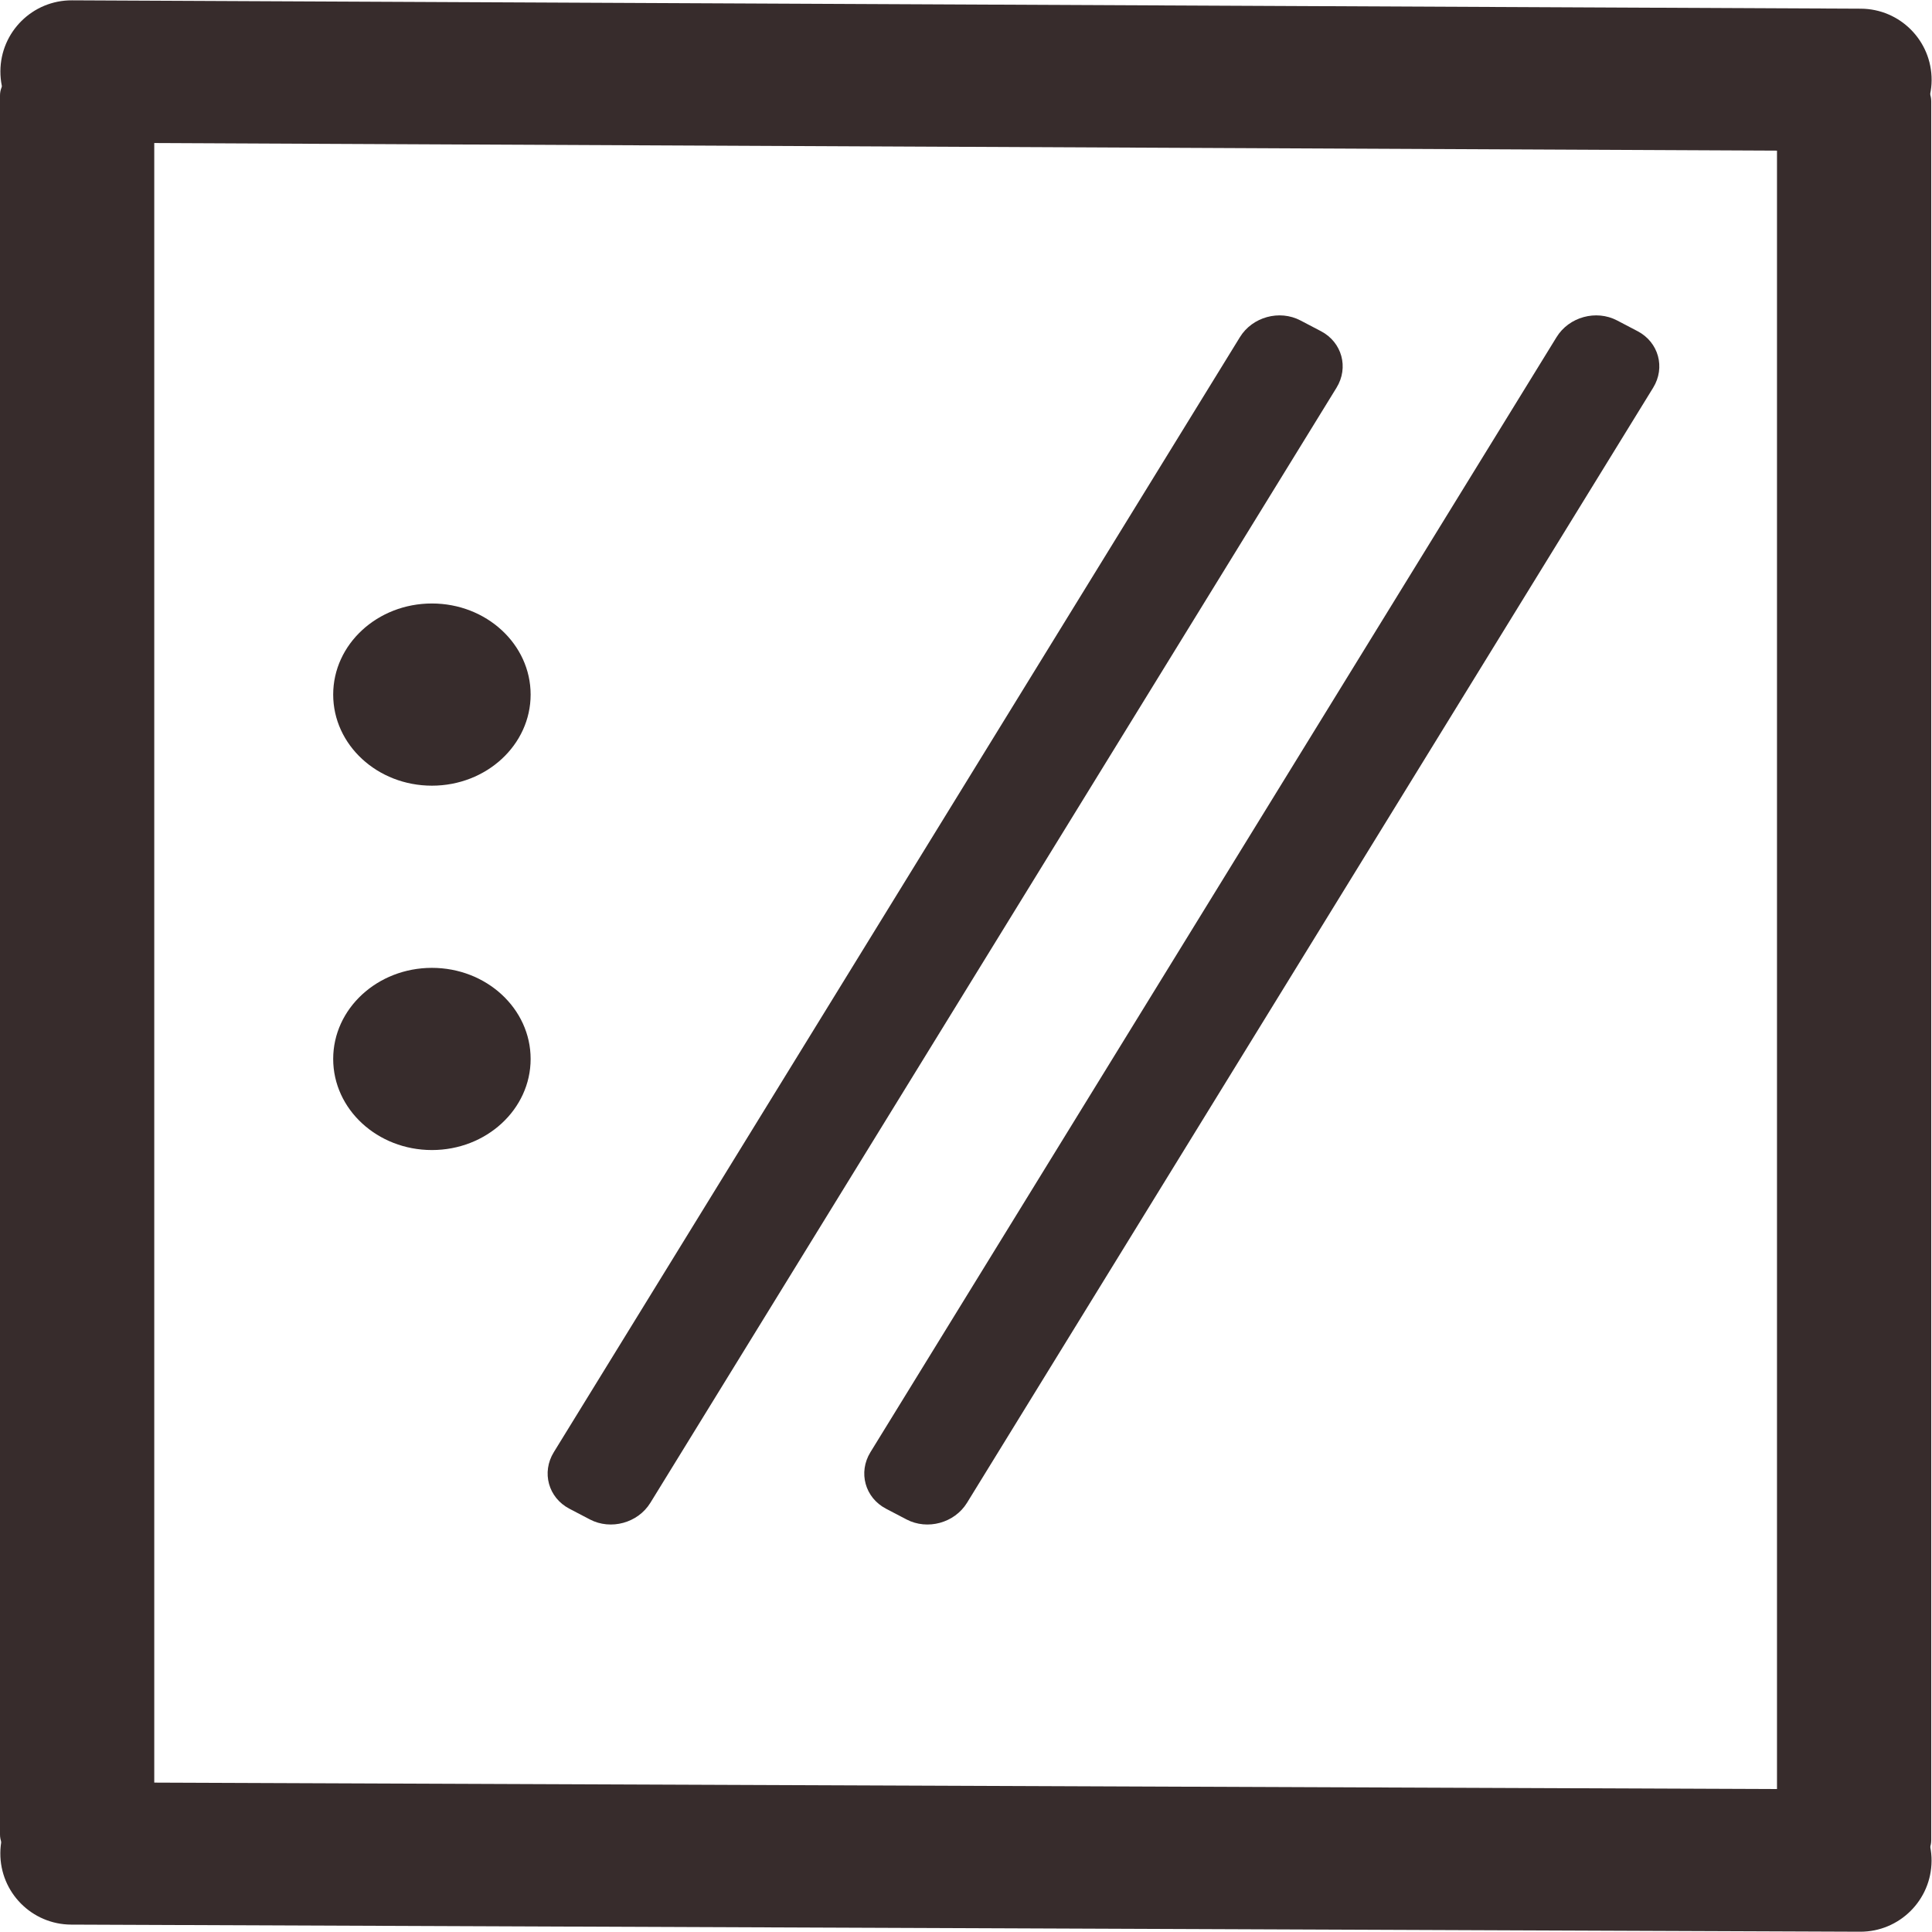
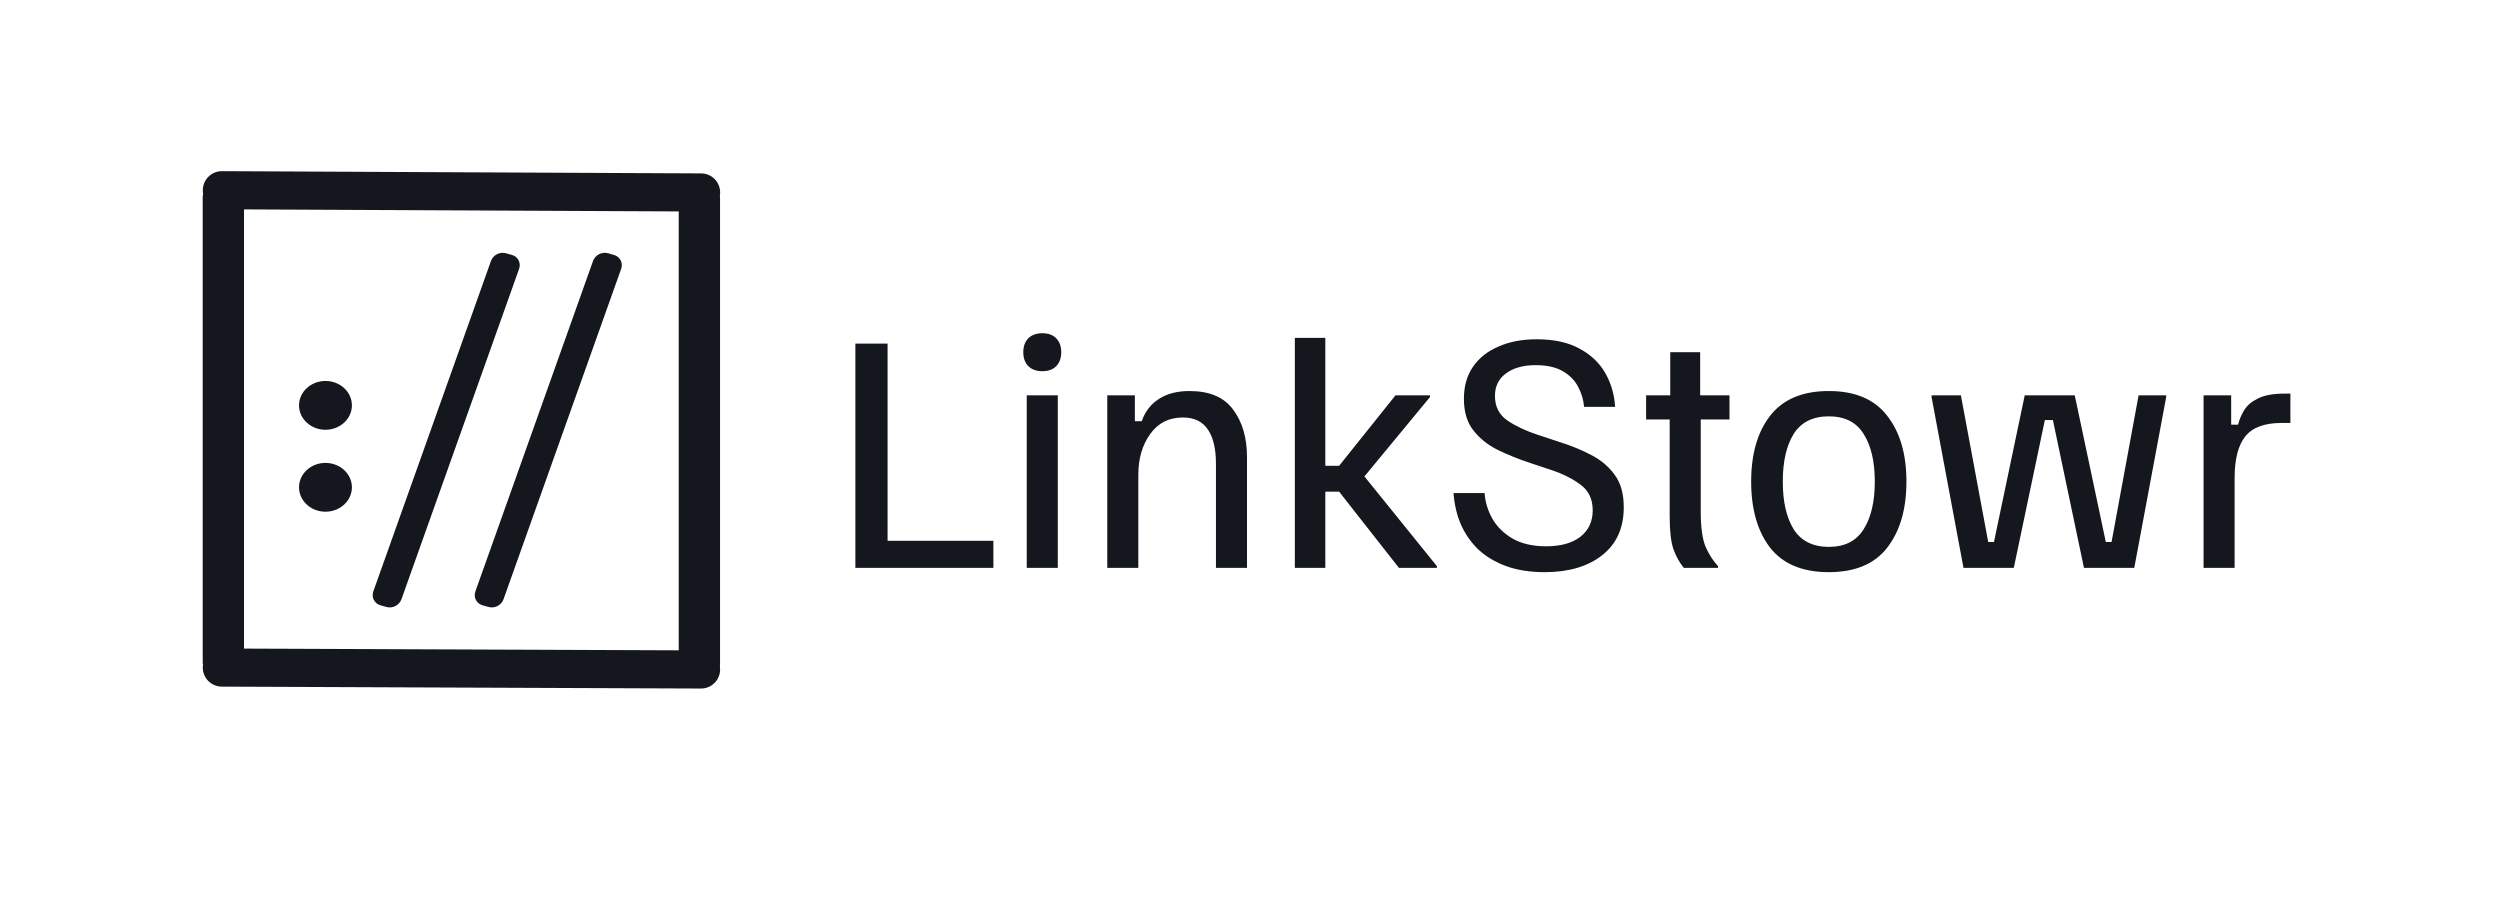
- <svg xmlns="http://www.w3.org/2000/svg" width="360" height="360" viewBox="0 0 360 360" fill="none">
-   <ellipse cx="80.48" cy="129.425" rx="18.395" ry="16.974" fill="#372C2C" />
-   <ellipse cx="80.48" cy="197.32" rx="18.395" ry="16.974" fill="#372C2C" />
-   <rect y="13.791" width="28.743" height="332.049" rx="4" fill="#372C2C" />
-   <rect width="26.521" height="359.858" rx="13.261" transform="matrix(-0.00548523 0.999985 -0.999989 -0.00467021 360 1.6806)" fill="#372C2C" />
-   <rect x="331.116" y="14.852" width="28.743" height="332.049" rx="4" fill="#372C2C" />
-   <rect width="26.521" height="359.859" rx="13.261" transform="matrix(-0.00466659 0.999989 -0.999992 -0.0039732 359.98 333.479)" fill="#372C2C" />
-   <rect width="20.317" height="259.966" rx="8" transform="matrix(0.8858 0.464067 -0.524062 0.85168 235.238 56)" fill="#372C2C" />
-   <rect width="20.317" height="259.966" rx="8" transform="matrix(0.8858 0.464067 -0.524062 0.85168 294.238 56)" fill="#372C2C" />
+ <svg xmlns="http://www.w3.org/2000/svg" width="1739" height="630" viewBox="0 0 1739 630" fill="none">
+   <path d="M595 395V239H617.4V376.2H691V395H595ZM714.2 395V275H735.8V395H714.2ZM725 258.2C720.867 258.2 717.6 257 715.2 254.6C712.933 252.2 711.8 249 711.8 245C711.8 241 712.933 237.8 715.2 235.4C717.6 233 720.867 231.8 725 231.8C729.267 231.8 732.533 233 734.8 235.4C737.067 237.8 738.2 241 738.2 245C738.2 249 737.067 252.2 734.8 254.6C732.533 257 729.267 258.2 725 258.2ZM770.216 395V275H789.416V293H794.216C796.482 286.333 800.416 281.2 806.016 277.6C811.616 273.867 818.749 272 827.416 272C841.416 272 851.549 276.333 857.816 285C864.216 293.533 867.416 304.533 867.416 318V395H845.816V322.6C845.816 312.2 843.949 304.267 840.216 298.8C836.482 293.2 830.682 290.4 822.816 290.4C813.082 290.4 805.482 294.267 800.016 302C794.549 309.6 791.816 319.067 791.816 330.4V395H770.216ZM900.694 395V235H921.894V324H931.494L970.694 275H994.694V276.2L949.094 331.4L999.494 393.8V395H973.094L931.494 342H921.894V395H900.694ZM1074.49 398C1064.36 398 1055.43 396.6 1047.69 393.8C1040.09 391 1033.63 387.133 1028.29 382.2C1023.09 377.133 1019.03 371.267 1016.09 364.6C1013.29 357.933 1011.63 350.733 1011.09 343H1032.69C1033.09 349.133 1034.89 355.067 1038.09 360.8C1041.29 366.4 1045.96 371 1052.09 374.6C1058.36 378.2 1066.16 380 1075.49 380C1085.63 380 1093.56 377.8 1099.29 373.4C1105.03 368.867 1107.89 362.733 1107.89 355C1107.89 347.267 1105.09 341.333 1099.49 337.2C1094.03 333.067 1087.09 329.6 1078.69 326.8L1063.69 321.8C1056.09 319.267 1048.83 316.333 1041.89 313C1034.96 309.533 1029.29 305 1024.89 299.4C1020.49 293.8 1018.29 286.467 1018.29 277.4C1018.29 268.6 1020.43 261.133 1024.69 255C1028.96 248.867 1034.89 244.2 1042.49 241C1050.09 237.667 1058.89 236 1068.89 236C1081.03 236 1091.03 238.2 1098.89 242.6C1106.76 246.867 1112.69 252.533 1116.69 259.6C1120.69 266.667 1122.96 274.467 1123.49 283H1101.89C1101.49 278.067 1100.09 273.4 1097.69 269C1095.43 264.6 1091.89 261 1087.09 258.2C1082.29 255.4 1075.96 254 1068.09 254C1059.56 254 1052.69 255.933 1047.49 259.8C1042.43 263.533 1039.89 268.733 1039.89 275.4C1039.89 282.867 1042.83 288.6 1048.69 292.6C1054.69 296.6 1061.83 299.933 1070.09 302.6L1085.29 307.6C1092.89 310 1100.03 312.933 1106.69 316.4C1113.49 319.867 1118.96 324.467 1123.09 330.2C1127.36 335.8 1129.49 343.333 1129.49 352.8C1129.49 367.2 1124.49 378.333 1114.49 386.2C1104.49 394.067 1091.16 398 1074.49 398ZM1171.23 395C1168.3 391.4 1165.9 387.067 1164.03 382C1162.3 376.933 1161.43 369.333 1161.43 359.2V291.8H1145.03V275H1161.83V245H1182.63V275H1203.03V291.8H1183.03V355.8C1183.03 366.733 1184.16 374.933 1186.43 380.4C1188.83 385.733 1191.7 390.2 1195.03 393.8V395H1171.23ZM1272.11 398C1253.84 398 1240.24 392.333 1231.31 381C1222.51 369.533 1218.11 354.2 1218.11 335C1218.11 315.8 1222.51 300.533 1231.31 289.2C1240.24 277.733 1253.84 272 1272.11 272C1290.38 272 1303.91 277.733 1312.71 289.2C1321.64 300.533 1326.11 315.8 1326.11 335C1326.11 354.2 1321.64 369.533 1312.71 381C1303.91 392.333 1290.38 398 1272.11 398ZM1272.11 380.4C1283.18 380.4 1291.24 376.333 1296.31 368.2C1301.51 360.067 1304.11 349 1304.11 335C1304.11 321 1301.51 309.933 1296.31 301.8C1291.24 293.667 1283.18 289.6 1272.11 289.6C1261.04 289.6 1252.91 293.667 1247.71 301.8C1242.64 309.933 1240.11 321 1240.11 335C1240.11 349 1242.64 360.067 1247.71 368.2C1252.91 376.333 1261.04 380.4 1272.11 380.4ZM1365.8 395L1343.6 276.2V275H1364L1383 377H1387L1408.4 275H1443.2L1464.8 377H1468.8L1487.6 275H1506.8V276.2L1484.6 395H1449.6L1428 292.2H1422.4L1400.8 395H1365.8ZM1532.8 395V275H1552V295.4H1556.8C1557.6 292.067 1559 288.733 1561 285.4C1563 282.067 1566.2 279.333 1570.6 277.2C1575 274.933 1581.2 273.8 1589.2 273.8H1593.2V294.2H1587.2C1575.2 294.2 1566.74 297.333 1561.8 303.6C1556.87 309.733 1554.4 319.4 1554.4 332.6V395H1532.8Z" fill="#15171F" />
+   <ellipse cx="226.395" cy="281.974" rx="18.395" ry="16.974" fill="#15171F" />
+   <ellipse cx="226.395" cy="338.974" rx="18.395" ry="16.974" fill="#15171F" />
+   <rect x="141" y="132.791" width="28.743" height="332.049" rx="4" fill="#15171F" />
+   <rect width="26.521" height="359.858" rx="13.261" transform="matrix(-0.00548523 0.999985 -0.999989 -0.00467021 501 120.681)" fill="#15171F" />
+   <rect x="472.116" y="133.852" width="28.743" height="332.049" rx="4" fill="#15171F" />
+   <rect width="26.521" height="359.859" rx="13.261" transform="matrix(-0.00466659 0.999989 -0.999992 -0.0039732 500.979 452.479)" fill="#15171F" />
+   <rect width="20.317" height="259.966" rx="8" transform="matrix(0.962958 0.269652 -0.335432 0.942064 344.201 174)" fill="#15171F" />
+   <rect width="20.317" height="259.966" rx="8" transform="matrix(0.962958 0.269652 -0.335432 0.942064 415.201 174)" fill="#15171F" />
</svg>
